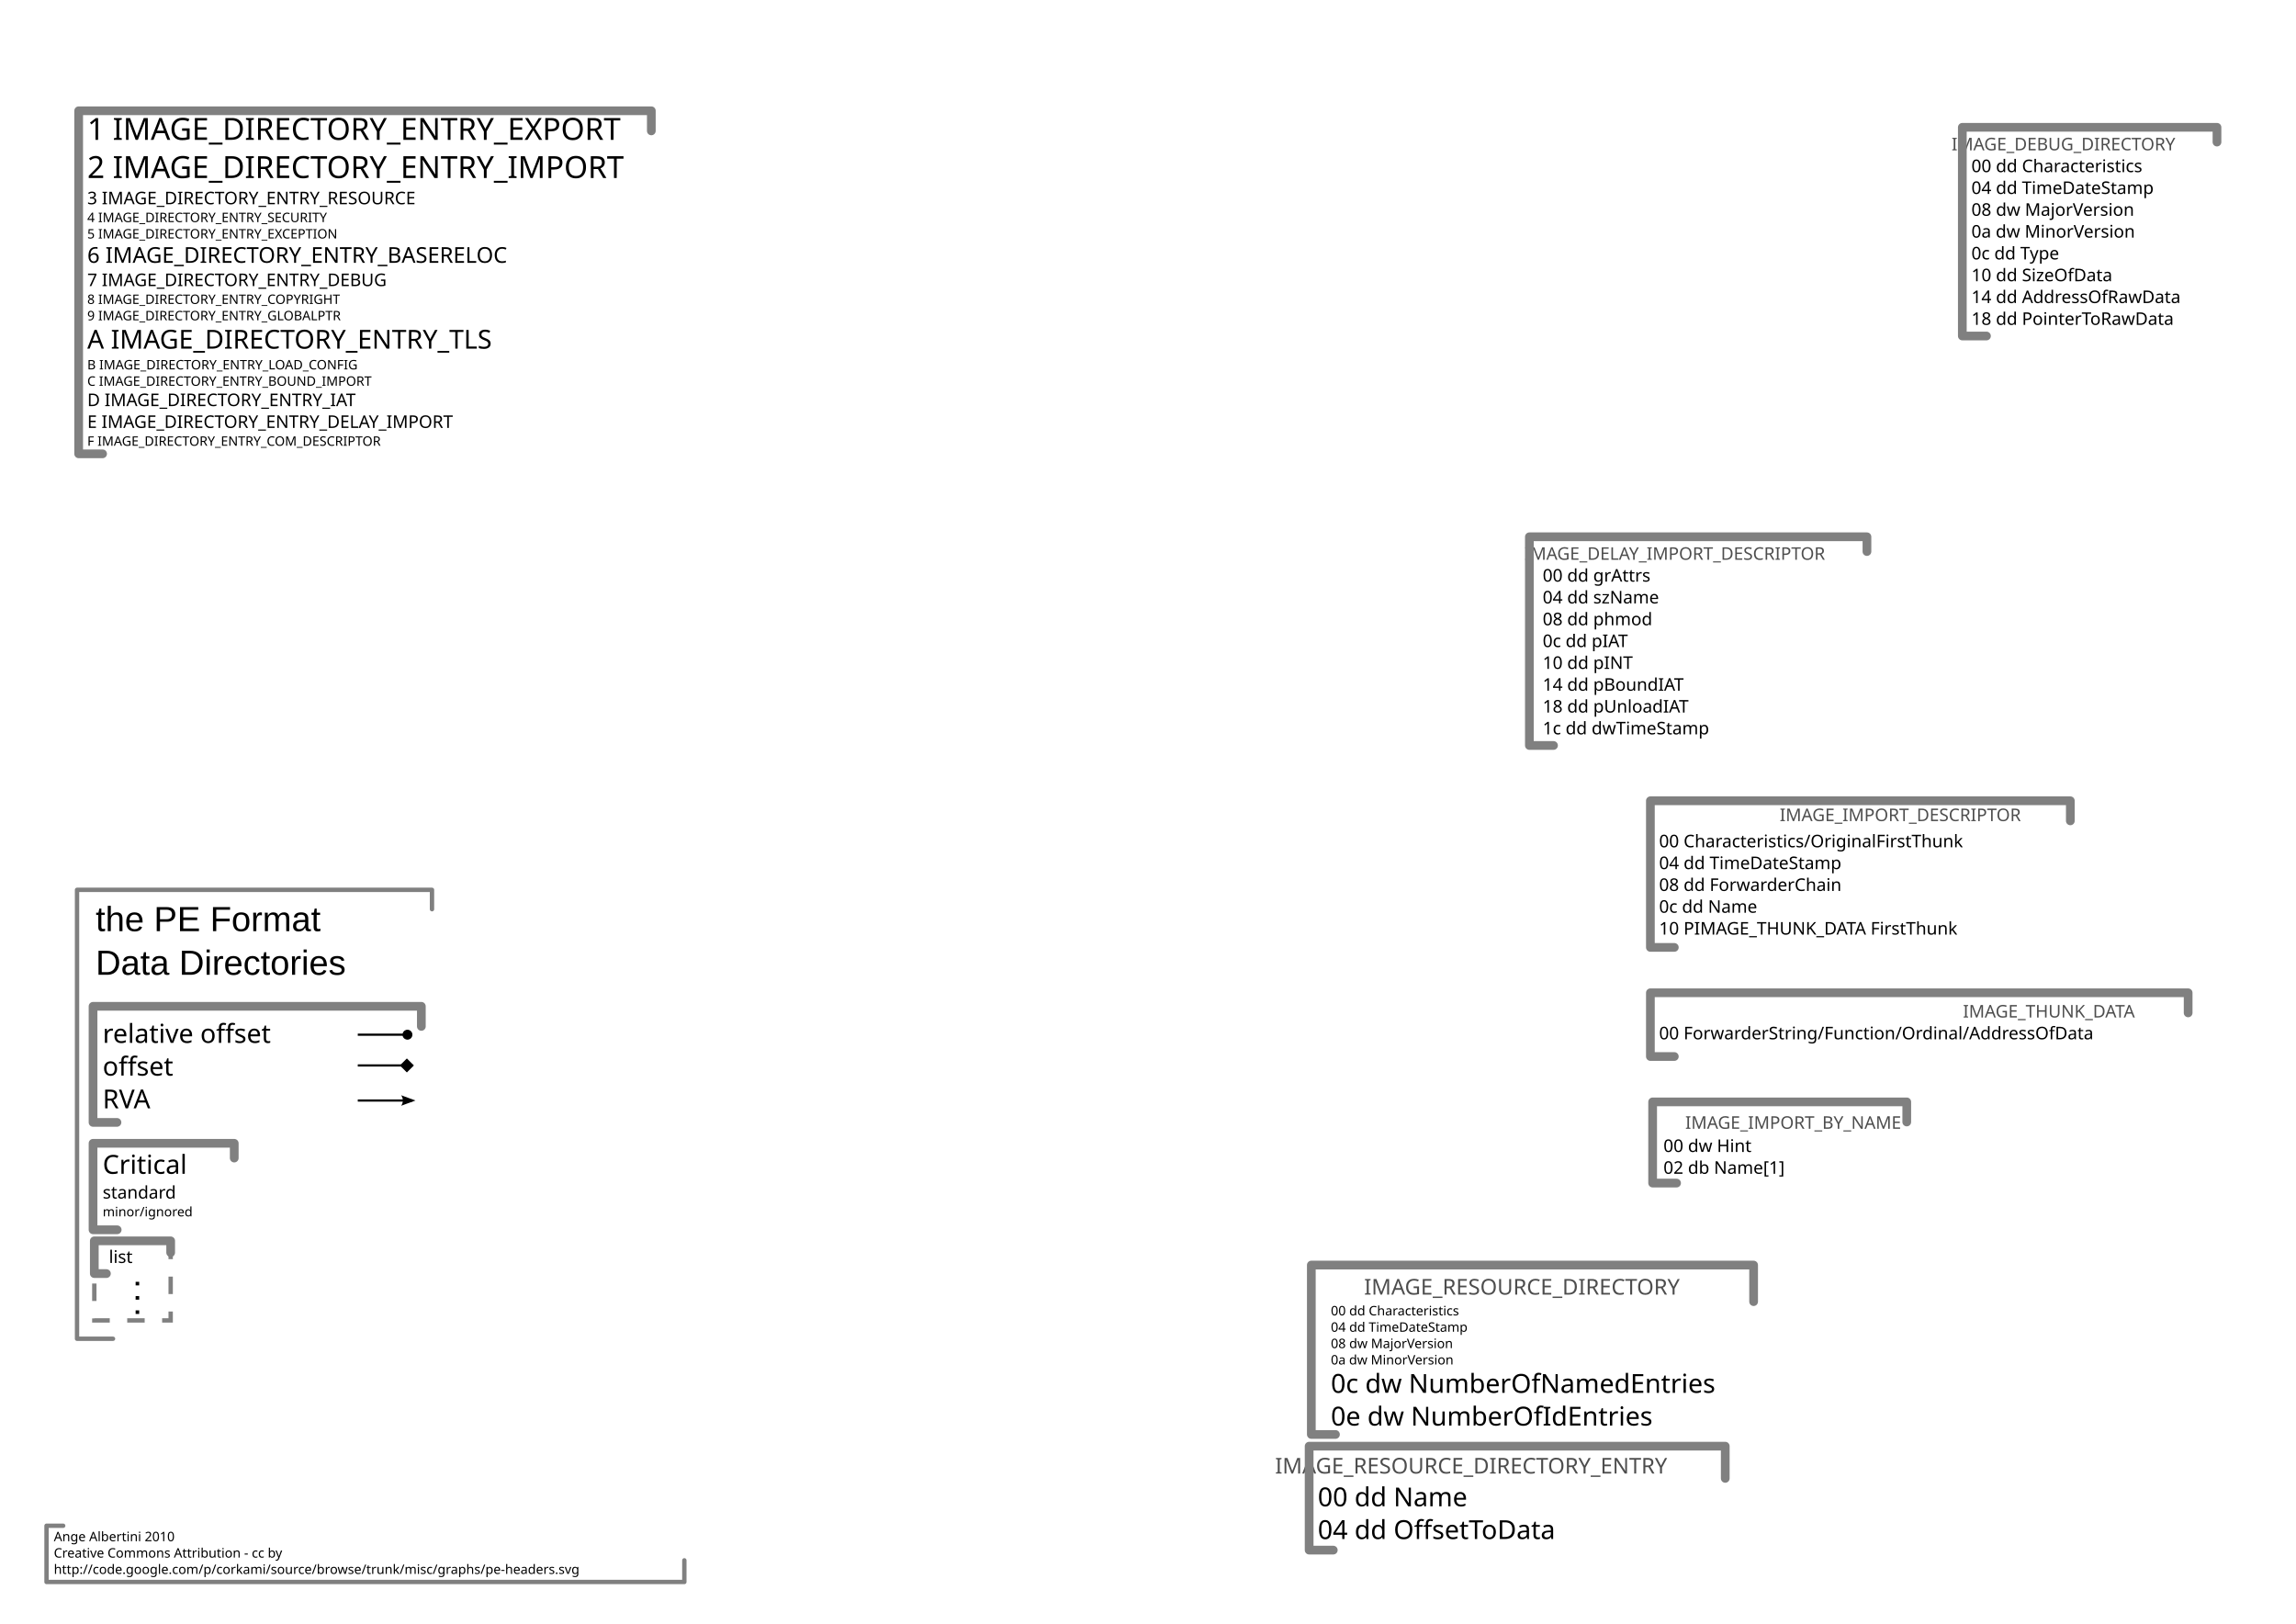
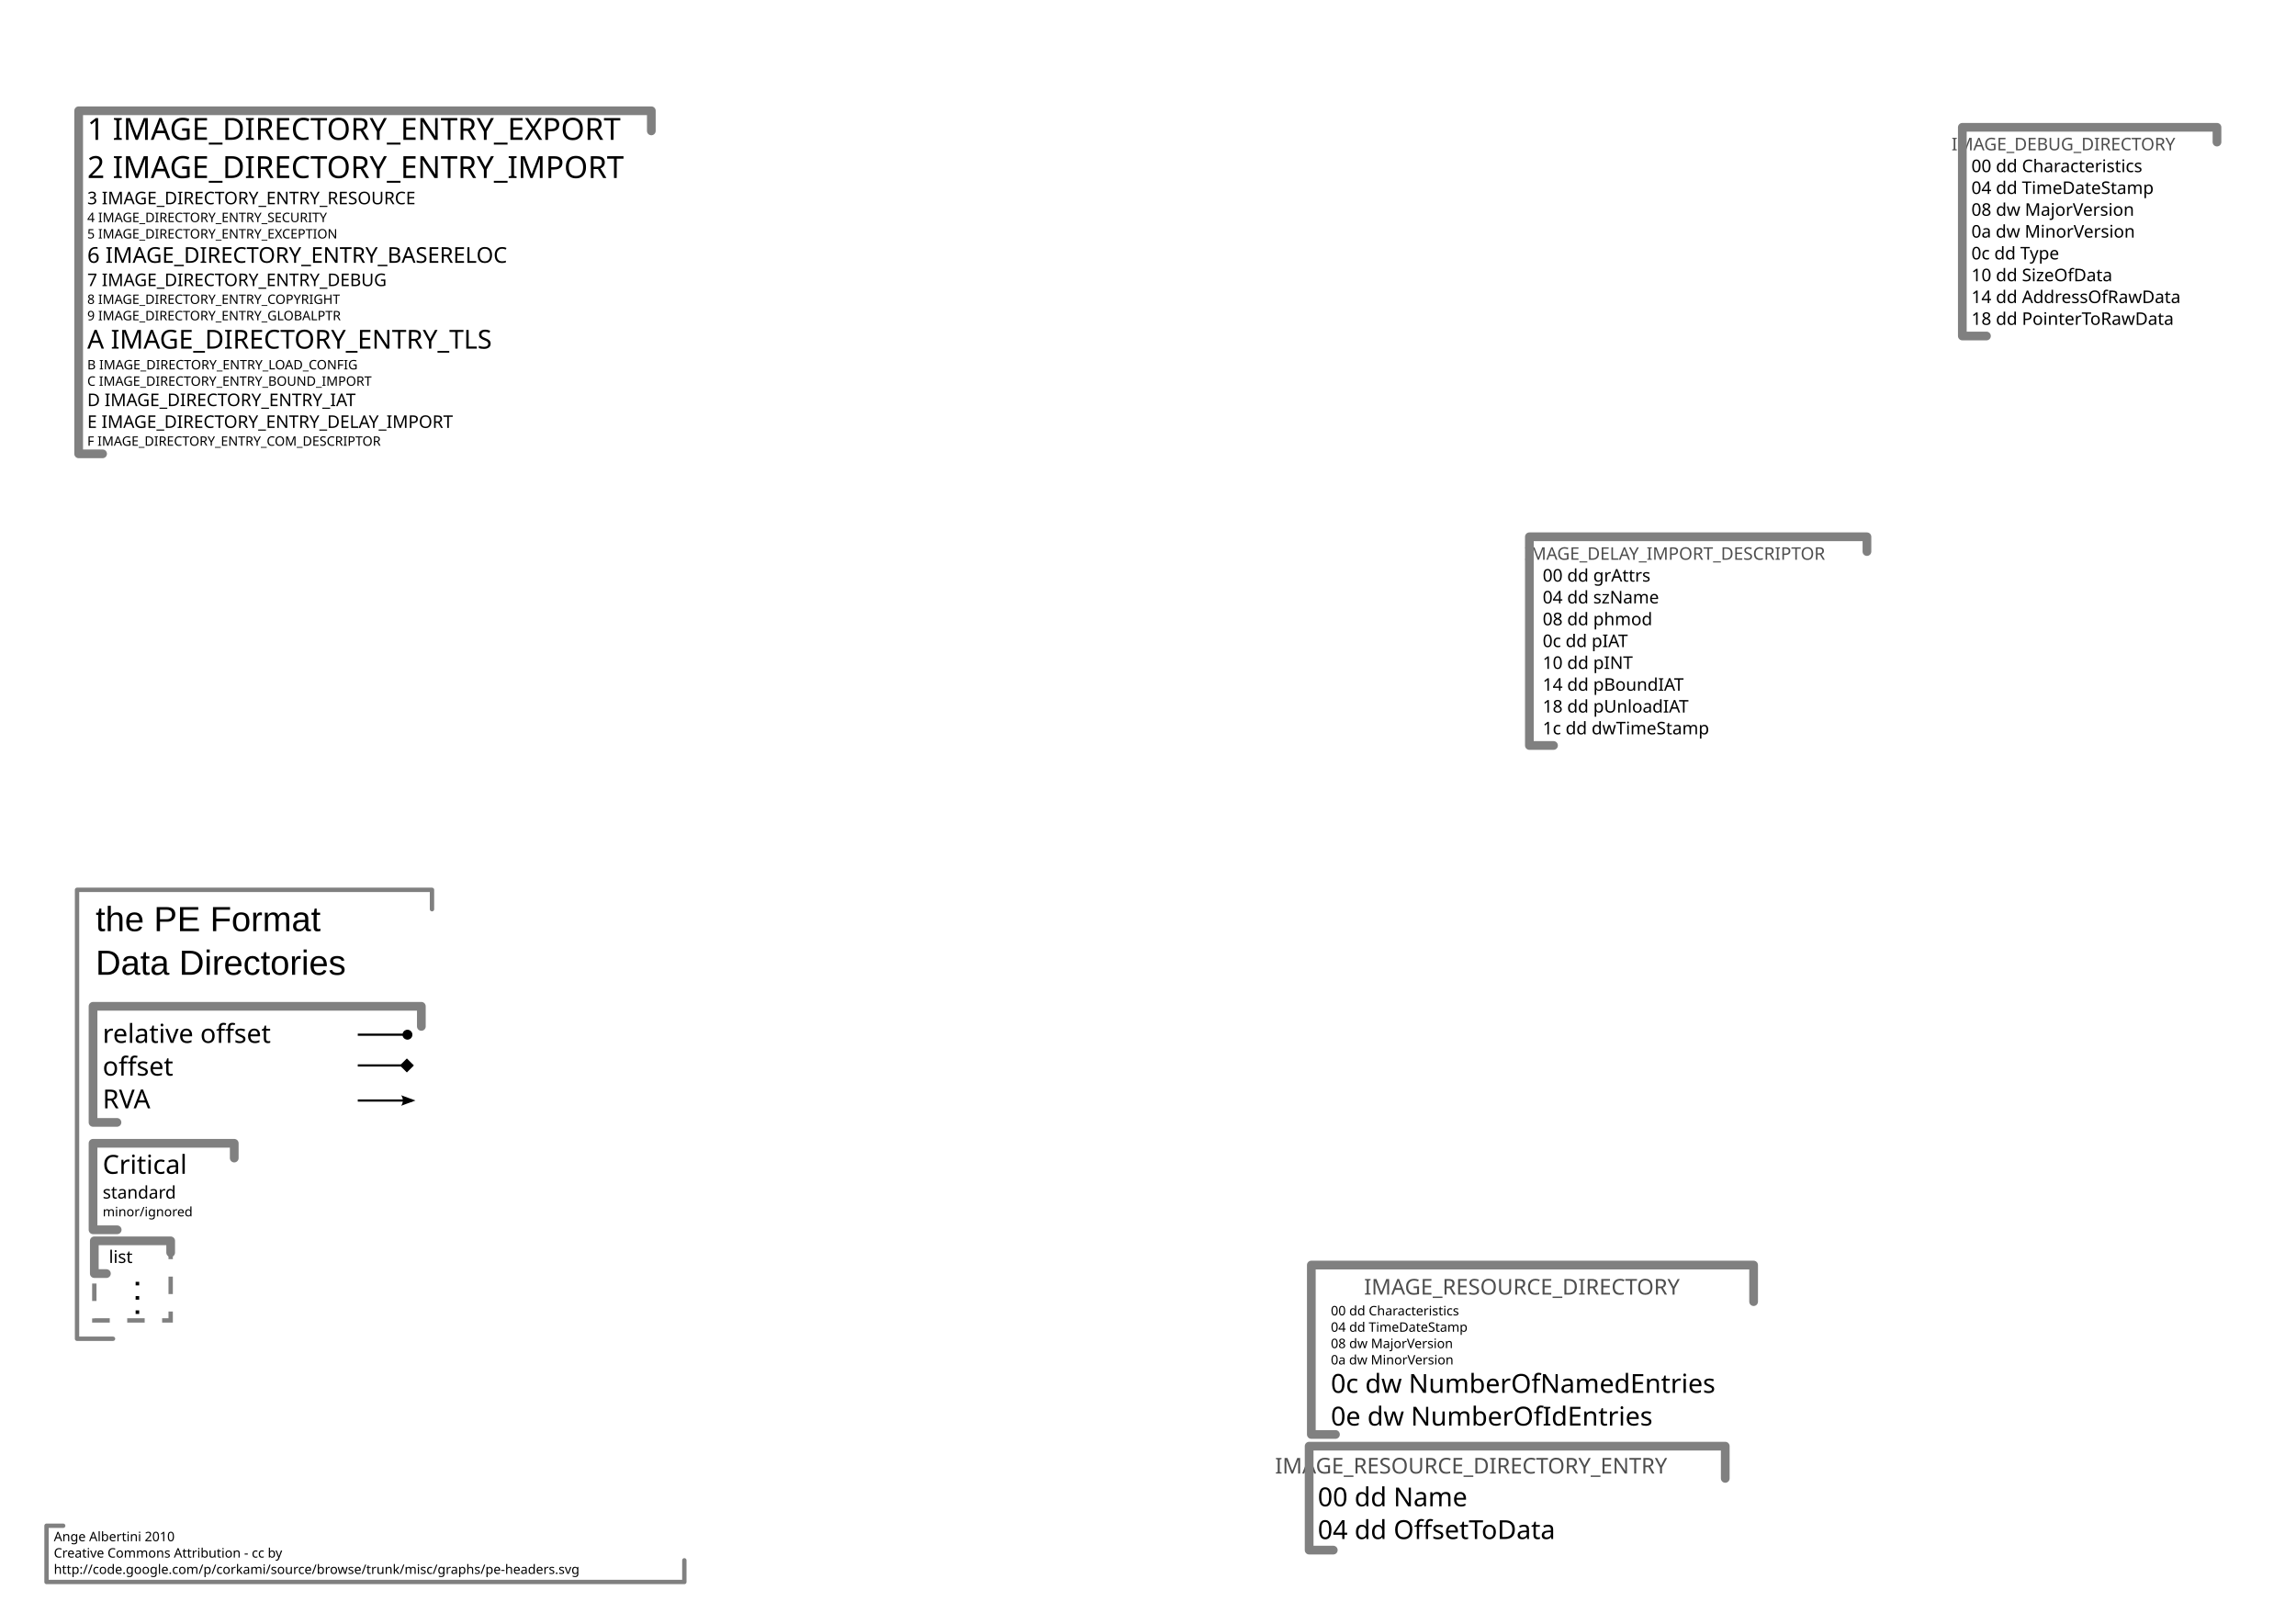
<svg xmlns="http://www.w3.org/2000/svg" xmlns:xlink="http://www.w3.org/1999/xlink" width="1052.362" height="744.094" id="svg2" version="1.0">
  <defs id="defs4">
    <marker orient="auto" refY="0.0" refX="0.0" id="StopL" style="overflow:visible">
      <path id="path5390" d="M 0.0,5.65 L 0.0,-5.65" style="fill:none;fill-opacity:0.75;fill-rule:evenodd;stroke:#000000;stroke-width:1.0pt" transform="scale(0.8)" />
    </marker>
    <marker orient="auto" refY="0" refX="0" id="Arrow1Send" style="overflow:visible">
      <path id="path5235" d="M 0,0 5,-5 -12.5,0 5,5 0,0 z" style="fill-rule:evenodd;stroke:#000000;stroke-width:1pt;marker-start:none" transform="matrix(-0.2,0,0,-0.2,-1.2,0)" />
    </marker>
    <marker orient="auto" refY="0" refX="0" id="Arrow1Sstart" style="overflow:visible">
      <path id="path5232" d="M 0,0 5,-5 -12.5,0 5,5 0,0 z" style="fill-rule:evenodd;stroke:#000000;stroke-width:1pt;marker-start:none" transform="matrix(0.2,0,0,0.2,1.2,0)" />
    </marker>
    <marker orient="auto" refY="0" refX="0" id="Arrow1Lend" style="overflow:visible">
      <path id="path3829" d="M 0,0 5,-5 -12.5,0 5,5 0,0 z" style="fill-rule:evenodd;stroke:#000000;stroke-width:1pt;marker-start:none" transform="matrix(-0.8,0,0,-0.8,-10,0)" />
    </marker>
    <marker orient="auto" refY="0" refX="0" id="Arrow1Lstart" style="overflow:visible">
      <path id="path3826" d="M 0,0 5,-5 -12.5,0 5,5 0,0 z" style="fill-rule:evenodd;stroke:#000000;stroke-width:1pt;marker-start:none" transform="matrix(0.8,0,0,0.8,10,0)" />
    </marker>
    <marker orient="auto" refY="0" refX="0" id="DiamondMend" style="overflow:visible">
      <path id="path4131" d="M 0,-7.071 -7.071,0 0,7.071 7.071,0 0,-7.071 z" style="fill-rule:evenodd;stroke:#000000;stroke-width:1pt;marker-start:none" transform="matrix(0.4,0,0,0.4,-2.6,0)" />
    </marker>
    <marker orient="auto" refY="0" refX="0" id="DotM" style="overflow:visible">
      <path id="path4095" d="m -2.5,-1 c 0,2.76 -2.24,5 -5,5 -2.76,0 -5,-2.24 -5,-5 0,-2.76 2.24,-5 5,-5 2.76,0 5,2.24 5,5 z" style="fill-rule:evenodd;stroke:#000000;stroke-width:1pt;marker-start:none;marker-end:none" transform="matrix(0.4,0,0,0.4,2.96,0.4)" />
    </marker>
    <marker orient="auto" refY="0" refX="0" id="Arrow2Mend" style="overflow:visible">
      <path id="path4055" style="font-size:12px;fill-rule:evenodd;stroke-width:0.625;stroke-linejoin:round" d="M 8.719,4.034 -2.207,0.016 8.719,-4.002 c -1.745,2.372 -1.735,5.617 -6e-7,8.035 z" transform="scale(-0.6,-0.6)" />
    </marker>
    <marker orient="auto" refY="0" refX="0" id="Arrow1Send-1" style="overflow:visible">
      <path id="path5235-77" d="M 0,0 5,-5 -12.5,0 5,5 0,0 z" style="fill-rule:evenodd;stroke:#000000;stroke-width:1pt;marker-start:none" transform="matrix(-0.2,0,0,-0.2,-1.2,0)" />
    </marker>
    <marker orient="auto" refY="0" refX="0" id="Arrow1Lend-1" style="overflow:visible">
      <path id="path3829-8" d="M 0,0 5,-5 -12.5,0 5,5 0,0 z" style="fill-rule:evenodd;stroke:#000000;stroke-width:1pt;marker-start:none" transform="matrix(-0.8,0,0,-0.8,-10,0)" />
    </marker>
  </defs>
  <g id="layer1" transform="translate(0,-308.2677)">
    <text xml:space="preserve" style="font-size:8px;font-style:normal;font-variant:normal;font-weight:normal;font-stretch:normal;text-align:start;line-height:125%;writing-mode:lr-tb;text-anchor:start;fill:#000000;fill-opacity:1;stroke:none;font-family:Lucida Console;-inkscape-font-specification:Lucida Console" x="40" y="372.362" id="text3465">
      <tspan id="tspan3467" x="40" y="372.362" style="font-size:14px;font-style:normal;font-variant:normal;font-weight:normal;font-stretch:normal;text-align:start;line-height:125%;writing-mode:lr-tb;text-anchor:start;fill:#000000;font-family:Lucida Console;-inkscape-font-specification:Lucida Console">1 IMAGE_DIRECTORY_ENTRY_EXPORT</tspan>
      <tspan x="40" y="389.862" id="tspan3495" style="font-size:14px;font-style:normal;font-variant:normal;font-weight:normal;font-stretch:normal;text-align:start;line-height:125%;writing-mode:lr-tb;text-anchor:start;fill:#000000;font-family:Lucida Console;-inkscape-font-specification:Lucida Console">2 IMAGE_DIRECTORY_ENTRY_IMPORT</tspan>
      <tspan x="40" y="401.874" id="tspan3497" style="font-size:8px;font-style:normal;font-variant:normal;font-weight:normal;font-stretch:normal;text-align:start;line-height:125%;writing-mode:lr-tb;text-anchor:start;fill:#000000;font-family:Lucida Console;-inkscape-font-specification:Lucida Console">3 IMAGE_DIRECTORY_ENTRY_RESOURCE</tspan>
      <tspan x="40" y="410.045" id="tspan3469" style="font-size:6px;font-style:normal;font-variant:normal;font-weight:normal;font-stretch:normal;text-align:start;line-height:125%;writing-mode:lr-tb;text-anchor:start;fill:#000000;font-family:Lucida Console;-inkscape-font-specification:Lucida Console">4 IMAGE_DIRECTORY_ENTRY_SECURITY</tspan>
      <tspan x="40" y="417.545" id="tspan3471" style="font-size:6px;font-style:normal;font-variant:normal;font-weight:normal;font-stretch:normal;text-align:start;line-height:125%;writing-mode:lr-tb;text-anchor:start;fill:#000000;font-family:Lucida Console;-inkscape-font-specification:Lucida Console">5 IMAGE_DIRECTORY_ENTRY_EXCEPTION</tspan>
      <tspan x="40" y="428.703" id="tspan3473" style="font-size:10px;font-style:normal;font-variant:normal;font-weight:normal;font-stretch:normal;text-align:start;line-height:125%;writing-mode:lr-tb;text-anchor:start;fill:#000000;font-family:Lucida Console;-inkscape-font-specification:Lucida Console">6 IMAGE_DIRECTORY_ENTRY_BASERELOC</tspan>
      <tspan x="40" y="439.374" id="tspan3475" style="font-size:8px;font-style:normal;font-variant:normal;font-weight:normal;font-stretch:normal;text-align:start;line-height:125%;writing-mode:lr-tb;text-anchor:start;fill:#000000;font-family:Lucida Console;-inkscape-font-specification:Lucida Console">7 IMAGE_DIRECTORY_ENTRY_DEBUG</tspan>
      <tspan x="40" y="447.545" id="tspan3477" style="font-size:6px;font-style:normal;font-variant:normal;font-weight:normal;font-stretch:normal;text-align:start;line-height:125%;writing-mode:lr-tb;text-anchor:start;fill:#000000;font-family:Lucida Console;-inkscape-font-specification:Lucida Console">8 IMAGE_DIRECTORY_ENTRY_COPYRIGHT</tspan>
      <tspan x="40" y="455.045" id="tspan3479" style="font-size:6px;font-style:normal;font-variant:normal;font-weight:normal;font-stretch:normal;text-align:start;line-height:125%;writing-mode:lr-tb;text-anchor:start;fill:#000000;font-family:Lucida Console;-inkscape-font-specification:Lucida Console">9 IMAGE_DIRECTORY_ENTRY_GLOBALPTR</tspan>
      <tspan x="40" y="468.033" id="tspan3481" style="font-size:12px;font-style:normal;font-variant:normal;font-weight:normal;font-stretch:normal;text-align:start;line-height:125%;writing-mode:lr-tb;text-anchor:start;fill:#000000;font-family:Lucida Console;-inkscape-font-specification:Lucida Console">A IMAGE_DIRECTORY_ENTRY_TLS</tspan>
      <tspan x="40" y="477.545" id="tspan3483" style="font-size:6px;font-style:normal;font-variant:normal;font-weight:normal;font-stretch:normal;text-align:start;line-height:125%;writing-mode:lr-tb;text-anchor:start;fill:#000000;font-family:Lucida Console;-inkscape-font-specification:Lucida Console">B IMAGE_DIRECTORY_ENTRY_LOAD_CONFIG</tspan>
      <tspan x="40" y="485.045" id="tspan3485" style="font-size:6px;font-style:normal;font-variant:normal;font-weight:normal;font-stretch:normal;text-align:start;line-height:125%;writing-mode:lr-tb;text-anchor:start;font-family:Lucida Console;-inkscape-font-specification:Lucida Console">C IMAGE_DIRECTORY_ENTRY_BOUND_IMPORT</tspan>
      <tspan x="40" y="494.374" id="tspan3487" style="font-size:8px;font-style:normal;font-variant:normal;font-weight:normal;font-stretch:normal;text-align:start;line-height:125%;writing-mode:lr-tb;text-anchor:start;font-family:Lucida Console;-inkscape-font-specification:Lucida Console">D IMAGE_DIRECTORY_ENTRY_IAT</tspan>
      <tspan x="40" y="504.374" id="tspan3489" style="font-size:8px;font-style:normal;font-variant:normal;font-weight:normal;font-stretch:normal;text-align:start;line-height:125%;writing-mode:lr-tb;text-anchor:start;font-family:Lucida Console;-inkscape-font-specification:Lucida Console">E IMAGE_DIRECTORY_ENTRY_DELAY_IMPORT</tspan>
      <tspan x="40" y="512.545" id="tspan3491" style="font-size:6px;font-style:normal;font-variant:normal;font-weight:normal;font-stretch:normal;text-align:start;line-height:125%;writing-mode:lr-tb;text-anchor:start;font-family:Lucida Console;-inkscape-font-specification:Lucida Console">F IMAGE_DIRECTORY_ENTRY_COM_DESCRIPTOR</tspan>
      <tspan x="40" y="520.045" id="tspan3493" style="font-size:8px;font-style:normal;font-variant:normal;font-weight:normal;font-stretch:normal;text-align:start;line-height:125%;writing-mode:lr-tb;text-anchor:start;font-family:Lucida Console;-inkscape-font-specification:Lucida Console" />
    </text>
    <text xml:space="preserve" style="font-size:8px;font-style:normal;font-variant:normal;font-weight:normal;font-stretch:normal;text-align:start;line-height:125%;writing-mode:lr-tb;text-anchor:start;fill:#000000;fill-opacity:1;stroke:none;font-family:Lucida Console;-inkscape-font-specification:Lucida Console" x="303.694" y="346.146" id="text5124">
      <tspan id="tspan5126" x="303.694" y="346.146" />
    </text>
    <text xml:space="preserve" style="font-size:8px;font-style:normal;font-weight:normal;line-height:125%;fill:#000000;fill-opacity:1;stroke:none;font-family:Bitstream Vera Sans" x="43.833" y="734.979" id="text3364">
      <tspan x="43.833" y="734.979" style="font-size:16px;font-style:normal;font-variant:normal;font-weight:normal;font-stretch:normal;text-align:start;line-height:125%;writing-mode:lr-tb;text-anchor:start;font-family:Arial;-inkscape-font-specification:Arial" id="tspan3370">the PE Format</tspan>
      <tspan x="43.833" y="754.979" style="font-size:16px;font-style:normal;font-variant:normal;font-weight:normal;font-stretch:normal;text-align:start;line-height:125%;writing-mode:lr-tb;text-anchor:start;font-family:Arial;-inkscape-font-specification:Arial" id="tspan6518">Data Directories</tspan>
    </text>
    <path style="fill:none;stroke:#000000;stroke-width:1;stroke-linecap:butt;stroke-linejoin:miter;stroke-miterlimit:4;stroke-opacity:1;stroke-dasharray:none;marker-end:url(#Arrow2Mend)" d="m 163.982,812.608 25.108,0" id="path4859-2" />
    <path style="fill:none;stroke:#000000;stroke-width:1;stroke-linecap:butt;stroke-linejoin:miter;stroke-miterlimit:4;stroke-opacity:1;stroke-dasharray:none;marker-mid:none;marker-end:url(#DotM)" d="m 163.982,782.437 22.812,0" id="path3837-8" />
    <path style="fill:none;stroke:#000000;stroke-width:1;stroke-linecap:butt;stroke-linejoin:miter;stroke-miterlimit:4;stroke-opacity:1;stroke-dasharray:none;marker-end:url(#DiamondMend)" d="m 163.982,796.527 25.108,0" id="path4859-4-15" />
    <text xml:space="preserve" style="font-size:8px;font-style:normal;font-weight:normal;line-height:125%;fill:#000000;fill-opacity:1;stroke:none;font-family:Bitstream Vera Sans" x="47.051" y="711.181" id="text3364-4">
      <tspan x="47.051" y="711.181" style="font-size:12px;font-style:normal;font-variant:normal;font-weight:normal;font-stretch:normal;text-align:start;line-height:125%;writing-mode:lr-tb;text-anchor:start;font-family:Lucida Console;-inkscape-font-specification:Lucida Console" id="tspan4953-2" />
      <tspan x="47.051" y="726.181" style="font-size:12px;font-style:normal;font-variant:normal;font-weight:normal;font-stretch:normal;text-align:start;line-height:125%;writing-mode:lr-tb;text-anchor:start;font-family:Lucida Console;-inkscape-font-specification:Lucida Console" id="tspan6488" />
      <tspan x="47.051" y="741.181" style="font-size:12px;font-style:normal;font-variant:normal;font-weight:normal;font-stretch:normal;text-align:start;line-height:125%;writing-mode:lr-tb;text-anchor:start;font-family:Lucida Console;-inkscape-font-specification:Lucida Console" id="tspan6490" />
      <tspan x="47.051" y="756.181" style="font-size:12px;font-style:normal;font-variant:normal;font-weight:normal;font-stretch:normal;text-align:start;line-height:125%;writing-mode:lr-tb;text-anchor:start;font-family:Lucida Console;-inkscape-font-specification:Lucida Console" id="tspan6492" />
      <tspan x="47.051" y="771.181" style="font-size:12px;font-style:normal;font-variant:normal;font-weight:normal;font-stretch:normal;text-align:start;line-height:125%;writing-mode:lr-tb;text-anchor:start;font-family:Lucida Console;-inkscape-font-specification:Lucida Console" id="tspan6494" />
      <tspan x="47.051" y="786.181" style="font-size:12px;font-style:normal;font-variant:normal;font-weight:normal;font-stretch:normal;text-align:start;line-height:125%;writing-mode:lr-tb;text-anchor:start;font-family:Lucida Console;-inkscape-font-specification:Lucida Console" id="tspan6419-2">relative offset</tspan>
      <tspan x="47.051" y="801.181" style="font-size:12px;font-style:normal;font-variant:normal;font-weight:normal;font-stretch:normal;text-align:start;line-height:125%;writing-mode:lr-tb;text-anchor:start;font-family:Lucida Console;-inkscape-font-specification:Lucida Console" id="tspan6415-1">offset</tspan>
      <tspan x="47.051" y="816.181" style="font-size:12px;font-style:normal;font-variant:normal;font-weight:normal;font-stretch:normal;text-align:start;line-height:125%;writing-mode:lr-tb;text-anchor:start;font-family:Lucida Console;-inkscape-font-specification:Lucida Console" id="tspan3019">RVA</tspan>
      <tspan x="47.051" y="831.181" style="font-size:12px;font-style:normal;font-variant:normal;font-weight:normal;font-stretch:normal;text-align:start;line-height:125%;writing-mode:lr-tb;text-anchor:start;font-family:Lucida Console;-inkscape-font-specification:Lucida Console" id="tspan4955-8" />
      <tspan x="47.051" y="846.181" style="font-size:12px;font-style:normal;font-variant:normal;font-weight:normal;font-stretch:normal;text-align:start;line-height:125%;writing-mode:lr-tb;text-anchor:start;font-family:Lucida Console;-inkscape-font-specification:Lucida Console" id="tspan6421-5">Critical</tspan>
      <tspan x="47.051" y="857.522" style="font-size:8px;font-style:normal;font-variant:normal;font-weight:normal;font-stretch:normal;text-align:start;line-height:125%;writing-mode:lr-tb;text-anchor:start;font-family:Lucida Console;-inkscape-font-specification:Lucida Console" id="tspan3376-7">standard</tspan>
      <tspan x="47.051" y="865.692" style="font-size:6px;font-style:normal;font-variant:normal;font-weight:normal;font-stretch:normal;text-align:start;line-height:125%;writing-mode:lr-tb;text-anchor:start;font-family:Lucida Console;-inkscape-font-specification:Lucida Console" id="tspan3374-6">minor/ignored</tspan>
      <tspan x="47.051" y="873.192" style="font-size:6px;font-style:normal;font-variant:normal;font-weight:normal;font-stretch:normal;text-align:start;line-height:125%;writing-mode:lr-tb;text-anchor:start;font-family:Lucida Console;-inkscape-font-specification:Lucida Console" id="tspan6413-1" />
      <tspan x="47.051" y="880.692" style="font-size:8px;font-style:normal;font-variant:normal;font-weight:normal;font-stretch:normal;text-align:start;line-height:125%;writing-mode:lr-tb;text-anchor:start;font-family:Lucida Console;-inkscape-font-specification:Lucida Console" id="tspan3370-8" />
    </text>
    <path style="fill:none;stroke:#808080;stroke-width:2;stroke-linecap:round;stroke-linejoin:round;stroke-miterlimit:1;stroke-opacity:1;stroke-dasharray:none" d="m 51.805,921.783 -16.497,0 0,-205.731 162.696,0 0,8.878" id="path3874" />
    <path style="fill:none;stroke:#808080;stroke-width:2;stroke-miterlimit:4;stroke-opacity:1;stroke-dasharray:8, 8;stroke-dashoffset:0" d="m 43.225,880.47 c 0,10.972 0,21.944 0,32.916 11.667,0 23.333,0 35,0 0,-12.158 0,-24.317 0,-36.475 -11.667,0 -23.333,0 -35,0 l 0,3.558 z" id="rect3021" />
    <text xml:space="preserve" style="font-size:8px;font-style:normal;font-weight:normal;line-height:125%;fill:#000000;fill-opacity:1;stroke:none;font-family:Bitstream Vera Sans" x="49.91" y="887.052" id="text3023">
      <tspan id="tspan3025" x="49.91" y="887.052" style="font-size:8px;font-style:normal;font-variant:normal;font-weight:normal;font-stretch:normal;text-align:start;line-height:125%;writing-mode:lr-tb;text-anchor:start;font-family:Lucida Console;-inkscape-font-specification:Lucida Console">list</tspan>
    </text>
    <path style="fill:none;stroke:#000000;stroke-width:1.635;stroke-linecap:butt;stroke-linejoin:miter;stroke-miterlimit:4;stroke-opacity:1;stroke-dasharray:1.635, 4.906;stroke-dashoffset:0" d="m 62.981,895.687 0,17.7" id="path5042-8" />
    <path style="fill:none;stroke:#808080;stroke-width:4;stroke-linecap:round;stroke-linejoin:round;stroke-miterlimit:4;stroke-opacity:1;stroke-dasharray:none" d="m 48.776,891.912 -5.55,0 0,-15 35,2e-5 0,5.392" id="path3962" />
    <path style="fill:none;stroke:#808080;stroke-width:4;stroke-linecap:round;stroke-linejoin:round;stroke-miterlimit:4;stroke-opacity:1;stroke-dasharray:none" d="m 53.613,822.631 -10.968,0 0,-53.204 150.478,0 0,9.215" id="path4289" />
    <path style="fill:none;stroke:#808080;stroke-width:4;stroke-linecap:round;stroke-linejoin:round;stroke-miterlimit:4;stroke-opacity:1;stroke-dasharray:none" d="m 53.71,871.842 -11.065,0 0,-39.634 64.72,0 0,6.765" id="path4291" />
    <a transform="translate(1.51221,-14.29697)" id="a3007" xlink:href="http://code.google.com/p/corkami/source/browse/trunk/misc/graphs/pe-headers.svg">
      <text id="text6335" y="1028.852" x="23.163" style="font-size:12px;font-style:normal;font-weight:normal;fill:#000000;fill-opacity:1;stroke:none;font-family:Lucida Console;-inkscape-font-specification:Lucida Console" xml:space="preserve">
        <tspan id="tspan6341" style="font-size:6px" y="1028.852" x="23.163">Ange Albertini 2010</tspan>
        <tspan id="tspan6345" style="font-size:6px" y="1036.352" x="23.163">Creative Commons Attribution - cc by</tspan>
        <tspan style="font-size:6px" id="tspan6339" y="1043.852" x="23.163">http://code.google.com/p/corkami/source/browse/trunk/misc/graphs/pe-headers.svg</tspan>
      </text>
    </a>
    <path style="fill:none;stroke:#808080;stroke-width:2;stroke-linecap:round;stroke-linejoin:round;stroke-miterlimit:4;stroke-opacity:1;stroke-dasharray:none" d="m 28.965,1007.473 -7.643,0 0,25.769 292.344,0 0,-9.923" id="path3838" />
    <path style="fill:none;stroke:#808080;stroke-width:4;stroke-linecap:round;stroke-linejoin:round;stroke-miterlimit:4;stroke-opacity:1;stroke-dasharray:none" d="m 47.022,516.239 -10.968,0 0,-157.204 262.478,0 0,9.215" id="path4289-0" />
    <g id="g8645">
      <g transform="translate(417.9867,613.1882)" id="g4504-6-5">
        <text xml:space="preserve" style="font-size:12px;font-style:normal;font-variant:normal;font-weight:normal;font-stretch:normal;text-align:end;line-height:125%;writing-mode:lr-tb;text-anchor:end;fill:#4d4d4d;fill-opacity:1;stroke:none;font-family:Lucida Console;-inkscape-font-specification:Lucida Console" x="380" y="288.362" id="text2627-0-9">
          <tspan style="font-size:10px;text-align:end;text-anchor:end;fill:#4d4d4d" x="380" y="288.362" id="tspan2645-63-6">IMAGE_RESOURCE_DIRECTORY</tspan>
        </text>
      </g>
      <text id="text4485-8-5" y="983.55" x="785.987" style="font-size:12px;font-style:normal;font-weight:normal;fill:#4d4d4d;fill-opacity:1;stroke:none;font-family:Lucida Console;-inkscape-font-specification:Lucida Console" xml:space="preserve">
        <tspan style="font-size:10px;text-align:end;text-anchor:end" id="tspan4491-9-0" y="983.55" x="785.987">IMAGE_RESOURCE_DIRECTORY_ENTRY</tspan>
      </text>
      <path id="path4291-1" d="m 611.106,1018.639 -11.065,0 0,-47.634 190.72,0 0,14.765" style="fill:none;stroke:#808080;stroke-width:4;stroke-linecap:round;stroke-linejoin:round;stroke-miterlimit:4;stroke-opacity:1;stroke-dasharray:none" />
      <path id="path4291-1-7" d="m 612.106,965.639 -11.065,0 0,-77.634 202.72,0 0,16.765" style="fill:none;stroke:#808080;stroke-width:4;stroke-linecap:round;stroke-linejoin:round;stroke-miterlimit:4;stroke-opacity:1;stroke-dasharray:none" />
      <g transform="translate(429.9867,613.1882)" id="g4504-6-5-8">
        <text xml:space="preserve" style="font-size:12px;font-style:normal;font-variant:normal;font-weight:normal;font-stretch:normal;text-align:start;line-height:125%;writing-mode:lr-tb;text-anchor:start;fill:#000000;fill-opacity:1;stroke:none;font-family:Lucida Console;-inkscape-font-specification:Lucida Console" x="180" y="288.362" id="text2627-0-9-5">
          <tspan id="tspan3322" x="180" y="288.362" />
          <tspan x="180" y="297.874" id="tspan2631-6-4-6" style="font-size:6px">00 dd Characteristics</tspan>
          <tspan x="180" y="305.374" id="tspan2633-1-0-1" style="font-size:6px">04 dd TimeDateStamp</tspan>
          <tspan x="180" y="312.874" id="tspan2635-8-7-8" style="font-size:6px">08 dw MajorVersion</tspan>
          <tspan x="180" y="320.374" id="tspan2637-4-6-9" style="font-size:6px">0a dw MinorVersion</tspan>
          <tspan x="180" y="333.362" id="tspan2639-9-3-2">0c dw NumberOfNamedEntries</tspan>
          <tspan x="180" y="348.362" id="tspan2645-63-6-7">0e dw NumberOfIdEntries</tspan>
        </text>
      </g>
      <text id="text4485-8-5-9" y="983.55" x="603.987" style="font-size:12px;font-style:normal;font-weight:normal;fill:#000000;fill-opacity:1;stroke:none;font-family:Lucida Console;-inkscape-font-specification:Lucida Console" xml:space="preserve">
        <tspan id="tspan4489-2-2-4" y="983.55" x="603.987" />
        <tspan id="tspan3394" y="998.55" x="603.987">00 dd Name</tspan>
        <tspan id="tspan4491-9-0-3" y="1013.55" x="603.987">04 dd OffsetToData</tspan>
      </text>
    </g>
    <g id="g8683" transform="translate(-283.0699,-367.5563)">
      <text id="text2677" y="932.362" x="1134.152" style="font-size:8px;font-style:normal;font-variant:normal;font-weight:normal;font-stretch:normal;text-align:end;line-height:125%;writing-mode:lr-tb;text-anchor:end;fill:#4d4d4d;fill-opacity:1;stroke:none;font-family:Lucida Console;-inkscape-font-specification:Lucida Console" xml:space="preserve">
        <tspan id="tspan2699" y="932.362" x="1134.152">IMAGE_DELAY_IMPORT_DESCRIPTOR</tspan>
      </text>
      <path id="path4291-1-5" d="m 995.12,1017.451 -11.065,0 0,-95.634 154.72,0 0,6.765" style="fill:none;stroke:#808080;stroke-width:4;stroke-linecap:round;stroke-linejoin:round;stroke-miterlimit:4;stroke-opacity:1;stroke-dasharray:none" />
      <text id="text2677-1" y="942.362" x="990.152" style="font-size:8px;font-style:normal;font-variant:normal;font-weight:normal;font-stretch:normal;text-align:start;line-height:125%;writing-mode:lr-tb;text-anchor:start;fill:#000000;fill-opacity:1;stroke:none;font-family:Lucida Console;-inkscape-font-specification:Lucida Console" xml:space="preserve">
        <tspan id="tspan2681-3" y="942.362" x="990.152">00 dd grAttrs</tspan>
        <tspan id="tspan2683-8" y="952.362" x="990.152">04 dd szName</tspan>
        <tspan id="tspan2685-7" y="962.362" x="990.152">08 dd phmod</tspan>
        <tspan id="tspan2687-4" y="972.362" x="990.152">0c dd pIAT</tspan>
        <tspan id="tspan2689-2" y="982.362" x="990.152">10 dd pINT</tspan>
        <tspan id="tspan2691-7" y="992.362" x="990.152">14 dd pBoundIAT</tspan>
        <tspan id="tspan2693-7" y="1002.362" x="990.152">18 dd pUnloadIAT</tspan>
        <tspan id="tspan2699-9" y="1012.362" x="990.152">1c dd dwTimeStamp</tspan>
      </text>
    </g>
    <g id="g8667" transform="translate(22.18897,-310.1088)">
      <text id="text2603" y="687.263" x="989.398" style="font-size:8px;font-style:normal;font-variant:normal;font-weight:normal;font-stretch:normal;text-align:end;line-height:125%;writing-mode:lr-tb;text-anchor:end;fill:#4d4d4d;fill-opacity:1;stroke:none;font-family:Lucida Console;-inkscape-font-specification:Lucida Console" xml:space="preserve">
        <tspan id="tspan2625" y="687.263" x="989.398">IMAGE_DEBUG_DIRECTORY</tspan>
      </text>
      <path id="path4291-1-4" d="m 888.3,772.352 -11.065,0 0,-95.634 116.72,0 0,6.765" style="fill:none;stroke:#808080;stroke-width:4;stroke-linecap:round;stroke-linejoin:round;stroke-miterlimit:4;stroke-opacity:1;stroke-dasharray:none" />
      <text id="text2603-3" y="687.263" x="881.398" style="font-size:8px;font-style:normal;font-variant:normal;font-weight:normal;font-stretch:normal;text-align:start;line-height:125%;writing-mode:lr-tb;text-anchor:start;fill:#000000;fill-opacity:1;stroke:none;font-family:Lucida Console;-inkscape-font-specification:Lucida Console" xml:space="preserve">
        <tspan id="tspan2607-9" y="687.263" x="881.398" />
        <tspan id="tspan3635" y="697.263" x="881.398">00 dd Characteristics</tspan>
        <tspan id="tspan2609-8" y="707.263" x="881.398">04 dd TimeDateStamp</tspan>
        <tspan id="tspan2611-6" y="717.263" x="881.398">08 dw MajorVersion</tspan>
        <tspan id="tspan2613-5" y="727.263" x="881.398">0a dw MinorVersion</tspan>
        <tspan id="tspan2615-0" y="737.263" x="881.398">0c dd Type</tspan>
        <tspan id="tspan2617-2" y="747.263" x="881.398">10 dd SizeOfData</tspan>
        <tspan id="tspan2619-8" y="757.263" x="881.398">14 dd AddressOfRawData</tspan>
        <tspan id="tspan2623-6" y="767.263" x="881.398">18 dd PointerToRawData</tspan>
        <tspan id="tspan2625-0" y="777.263" x="881.398" />
      </text>
    </g>
    <flowRoot xml:space="preserve" id="flowRoot6253" style="font-size:12px;font-style:normal;font-weight:normal;fill:#000000;fill-opacity:1;stroke:none;font-family:Lucida Console;-inkscape-font-specification:Lucida Console">
      <flowRegion id="flowRegion6255">
        <rect id="rect6257" width="213.33" height="226.747" x="216.013" y="9.193" />
      </flowRegion>
      <flowPara id="flowPara6259" />
    </flowRoot>
-     <g id="g8697" transform="translate(-123.553,558.0709)">
-       <text id="text2533" y="126.485" x="1064.378" style="font-size:8px;font-style:normal;font-variant:normal;font-weight:normal;font-stretch:normal;text-align:end;line-height:125%;writing-mode:lr-tb;text-anchor:end;fill:#4d4d4d;fill-opacity:1;stroke:none;font-family:Lucida Console;-inkscape-font-specification:Lucida Console" xml:space="preserve">
-         <tspan id="tspan2573" y="126.485" x="1064.378">IMAGE_IMPORT_DESCRIPTOR</tspan>
-       </text>
-       <text id="text2575-1" y="216.485" x="1120.764" style="font-size:8px;font-style:normal;font-variant:normal;font-weight:normal;font-stretch:normal;text-align:end;line-height:125%;writing-mode:lr-tb;text-anchor:end;fill:#4d4d4d;fill-opacity:1;stroke:none;font-family:Lucida Console;-inkscape-font-specification:Lucida Console" xml:space="preserve">
-         <tspan y="216.485" x="1120.764" id="tspan2577-1">IMAGE_THUNK_DATA</tspan>
-         <tspan id="tspan2601-2" y="226.485" x="1120.764" />
-       </text>
-       <g style="fill:#4d4d4d" transform="translate(175.978,235.1229)" id="g2980">
-         <text xml:space="preserve" style="font-size:8px;font-style:normal;font-weight:normal;fill:#4d4d4d;fill-opacity:1;stroke:none;font-family:Bitstream Vera Sans" x="720" y="32.362" id="text4935">
-           <tspan style="font-family:Lucida Console;-inkscape-font-specification:Lucida Console" x="720" y="32.362" id="tspan4943">IMAGE_IMPORT_BY_NAME</tspan>
-         </text>
-       </g>
-       <path id="path4289-0-9-1-7-1-1" d="m 890.968,184.362 -10.968,0 0,-67.204 192.478,0 0,9.215" style="fill:none;stroke:#808080;stroke-width:4;stroke-linecap:round;stroke-linejoin:round;stroke-miterlimit:4;stroke-opacity:1;stroke-dasharray:none" />
-       <path id="path4289-0-9-1-7-1-1-5" d="m 890.968,234.362 -10.968,0 0,-29.204 246.478,0 0,9.215" style="fill:none;stroke:#808080;stroke-width:4;stroke-linecap:round;stroke-linejoin:round;stroke-miterlimit:4;stroke-opacity:1;stroke-dasharray:none" />
-       <path id="path4289-0-9-1-7-1-1-5-1" d="m 892,292.362 -10.968,0 0,-37.204 116.478,0 0,9.215" style="fill:none;stroke:#808080;stroke-width:4;stroke-linecap:round;stroke-linejoin:round;stroke-miterlimit:4;stroke-opacity:1;stroke-dasharray:none" />
-       <g transform="translate(165.978,235.1229)" id="g2980-1">
-         <text xml:space="preserve" style="font-size:8px;font-style:normal;font-weight:normal;fill:#000000;fill-opacity:1;stroke:none;font-family:Bitstream Vera Sans" x="720" y="32.362" id="text4935-2">
-           <tspan x="720" y="32.362" id="tspan4939-3" />
-           <tspan style="font-family:Lucida Console;-inkscape-font-specification:Lucida Console" id="tspan3432" x="720" y="42.995">00 dw Hint</tspan>
-           <tspan style="font-family:Lucida Console;-inkscape-font-specification:Lucida Console" x="720" y="52.995" id="tspan4943-4">02 db Name[1]</tspan>
-         </text>
-       </g>
-       <text id="text2533-7" y="138.485" x="883.99" style="font-size:8px;font-style:normal;font-variant:normal;font-weight:normal;font-stretch:normal;text-align:start;line-height:125%;writing-mode:lr-tb;text-anchor:start;fill:#000000;fill-opacity:1;stroke:none;font-family:Lucida Console;-inkscape-font-specification:Lucida Console" xml:space="preserve">
-         <tspan id="tspan2561-9" y="138.485" x="883.99">00 Characteristics/OriginalFirstThunk</tspan>
-         <tspan id="tspan2754-8" y="148.485" x="883.99">04 dd TimeDateStamp</tspan>
-         <tspan id="tspan2563-1" y="158.485" x="883.99">08 dd ForwarderChain</tspan>
-         <tspan id="tspan2565-8" y="168.485" x="883.99">0c dd Name</tspan>
-         <tspan id="tspan2573-2" y="178.485" x="883.99">10 PIMAGE_THUNK_DATA FirstThunk</tspan>
-       </text>
-       <text id="text2575-1-6" y="226.485" x="883.99" style="font-size:8px;font-style:normal;font-variant:normal;font-weight:normal;font-stretch:normal;text-align:start;line-height:125%;writing-mode:lr-tb;text-anchor:start;fill:#000000;fill-opacity:1;stroke:none;font-family:Lucida Console;-inkscape-font-specification:Lucida Console" xml:space="preserve">
-         <tspan id="tspan2601-2-5" y="226.485" x="883.99">00 ForwarderString/Function/Ordinal/AddressOfData</tspan>
-       </text>
-     </g>
    <flowRoot xml:space="preserve" id="flowRoot6643" style="font-size:12px;font-style:normal;font-weight:normal;fill:#000000;fill-opacity:1;stroke:none;font-family:Lucida Console;-inkscape-font-specification:Lucida Console">
      <flowRegion id="flowRegion6645">
        <rect id="rect6647" width="13.988" height="12.434" x="970.63" y="94.555" />
      </flowRegion>
      <flowPara id="flowPara6649" />
    </flowRoot>
  </g>
</svg>
